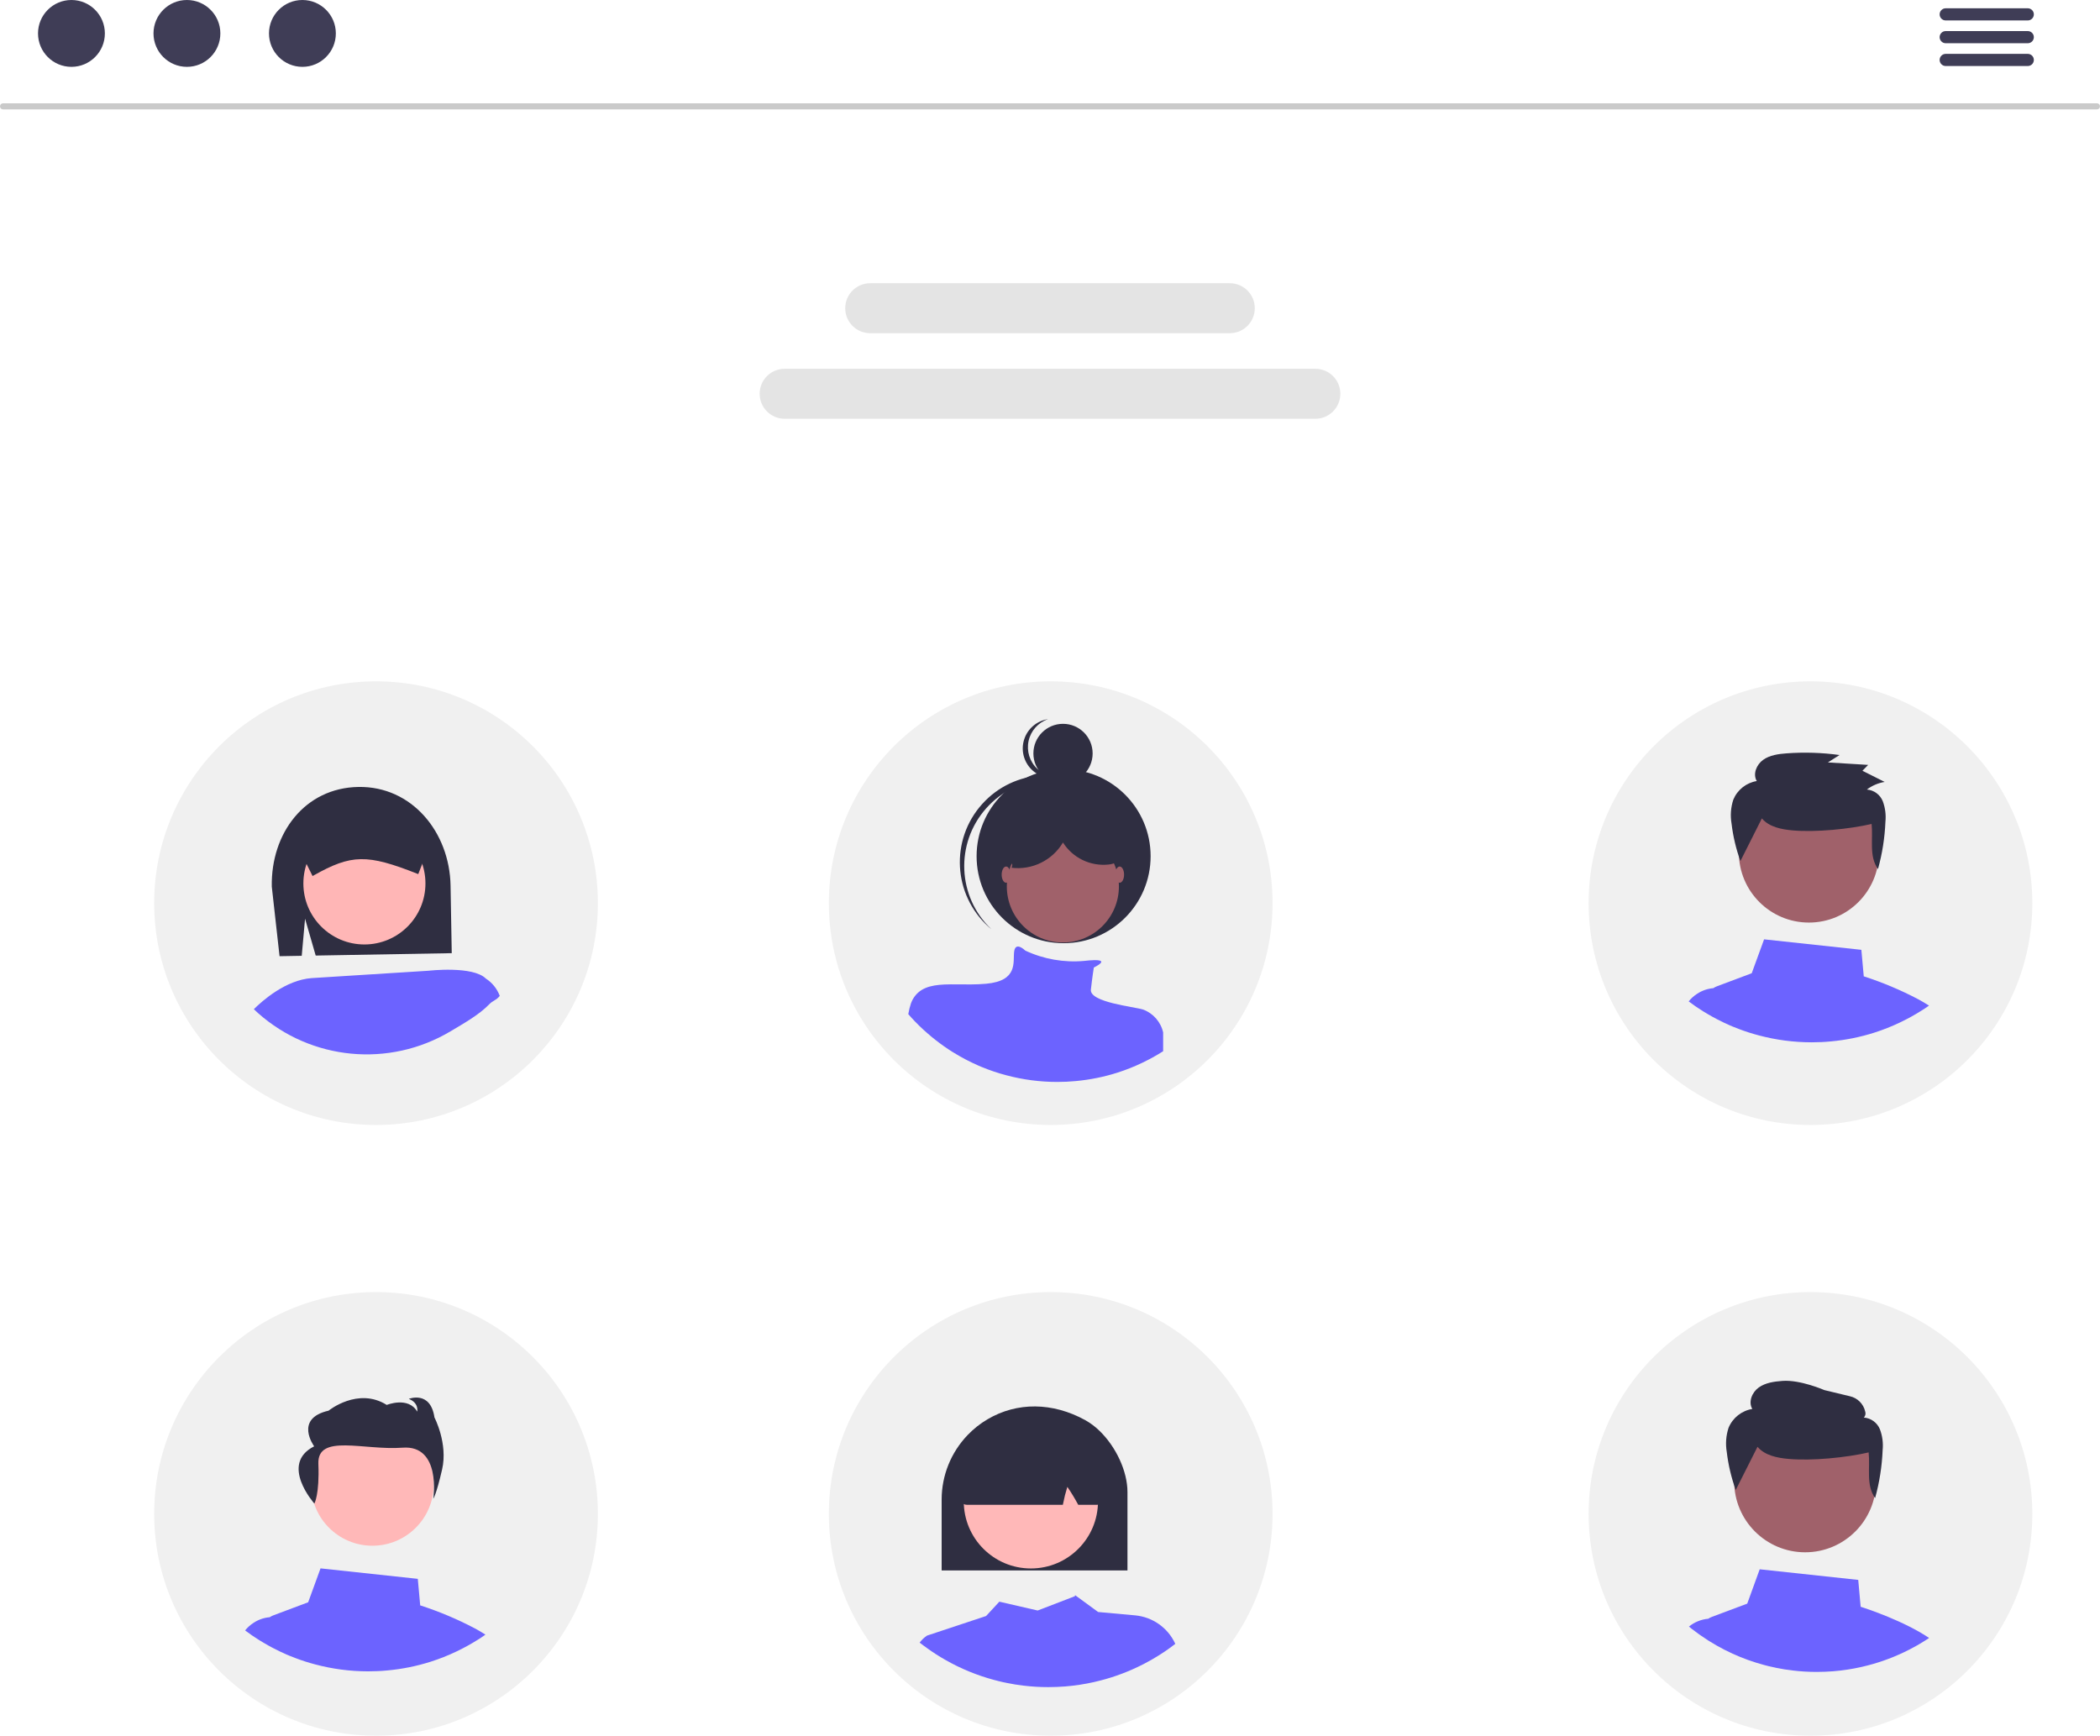
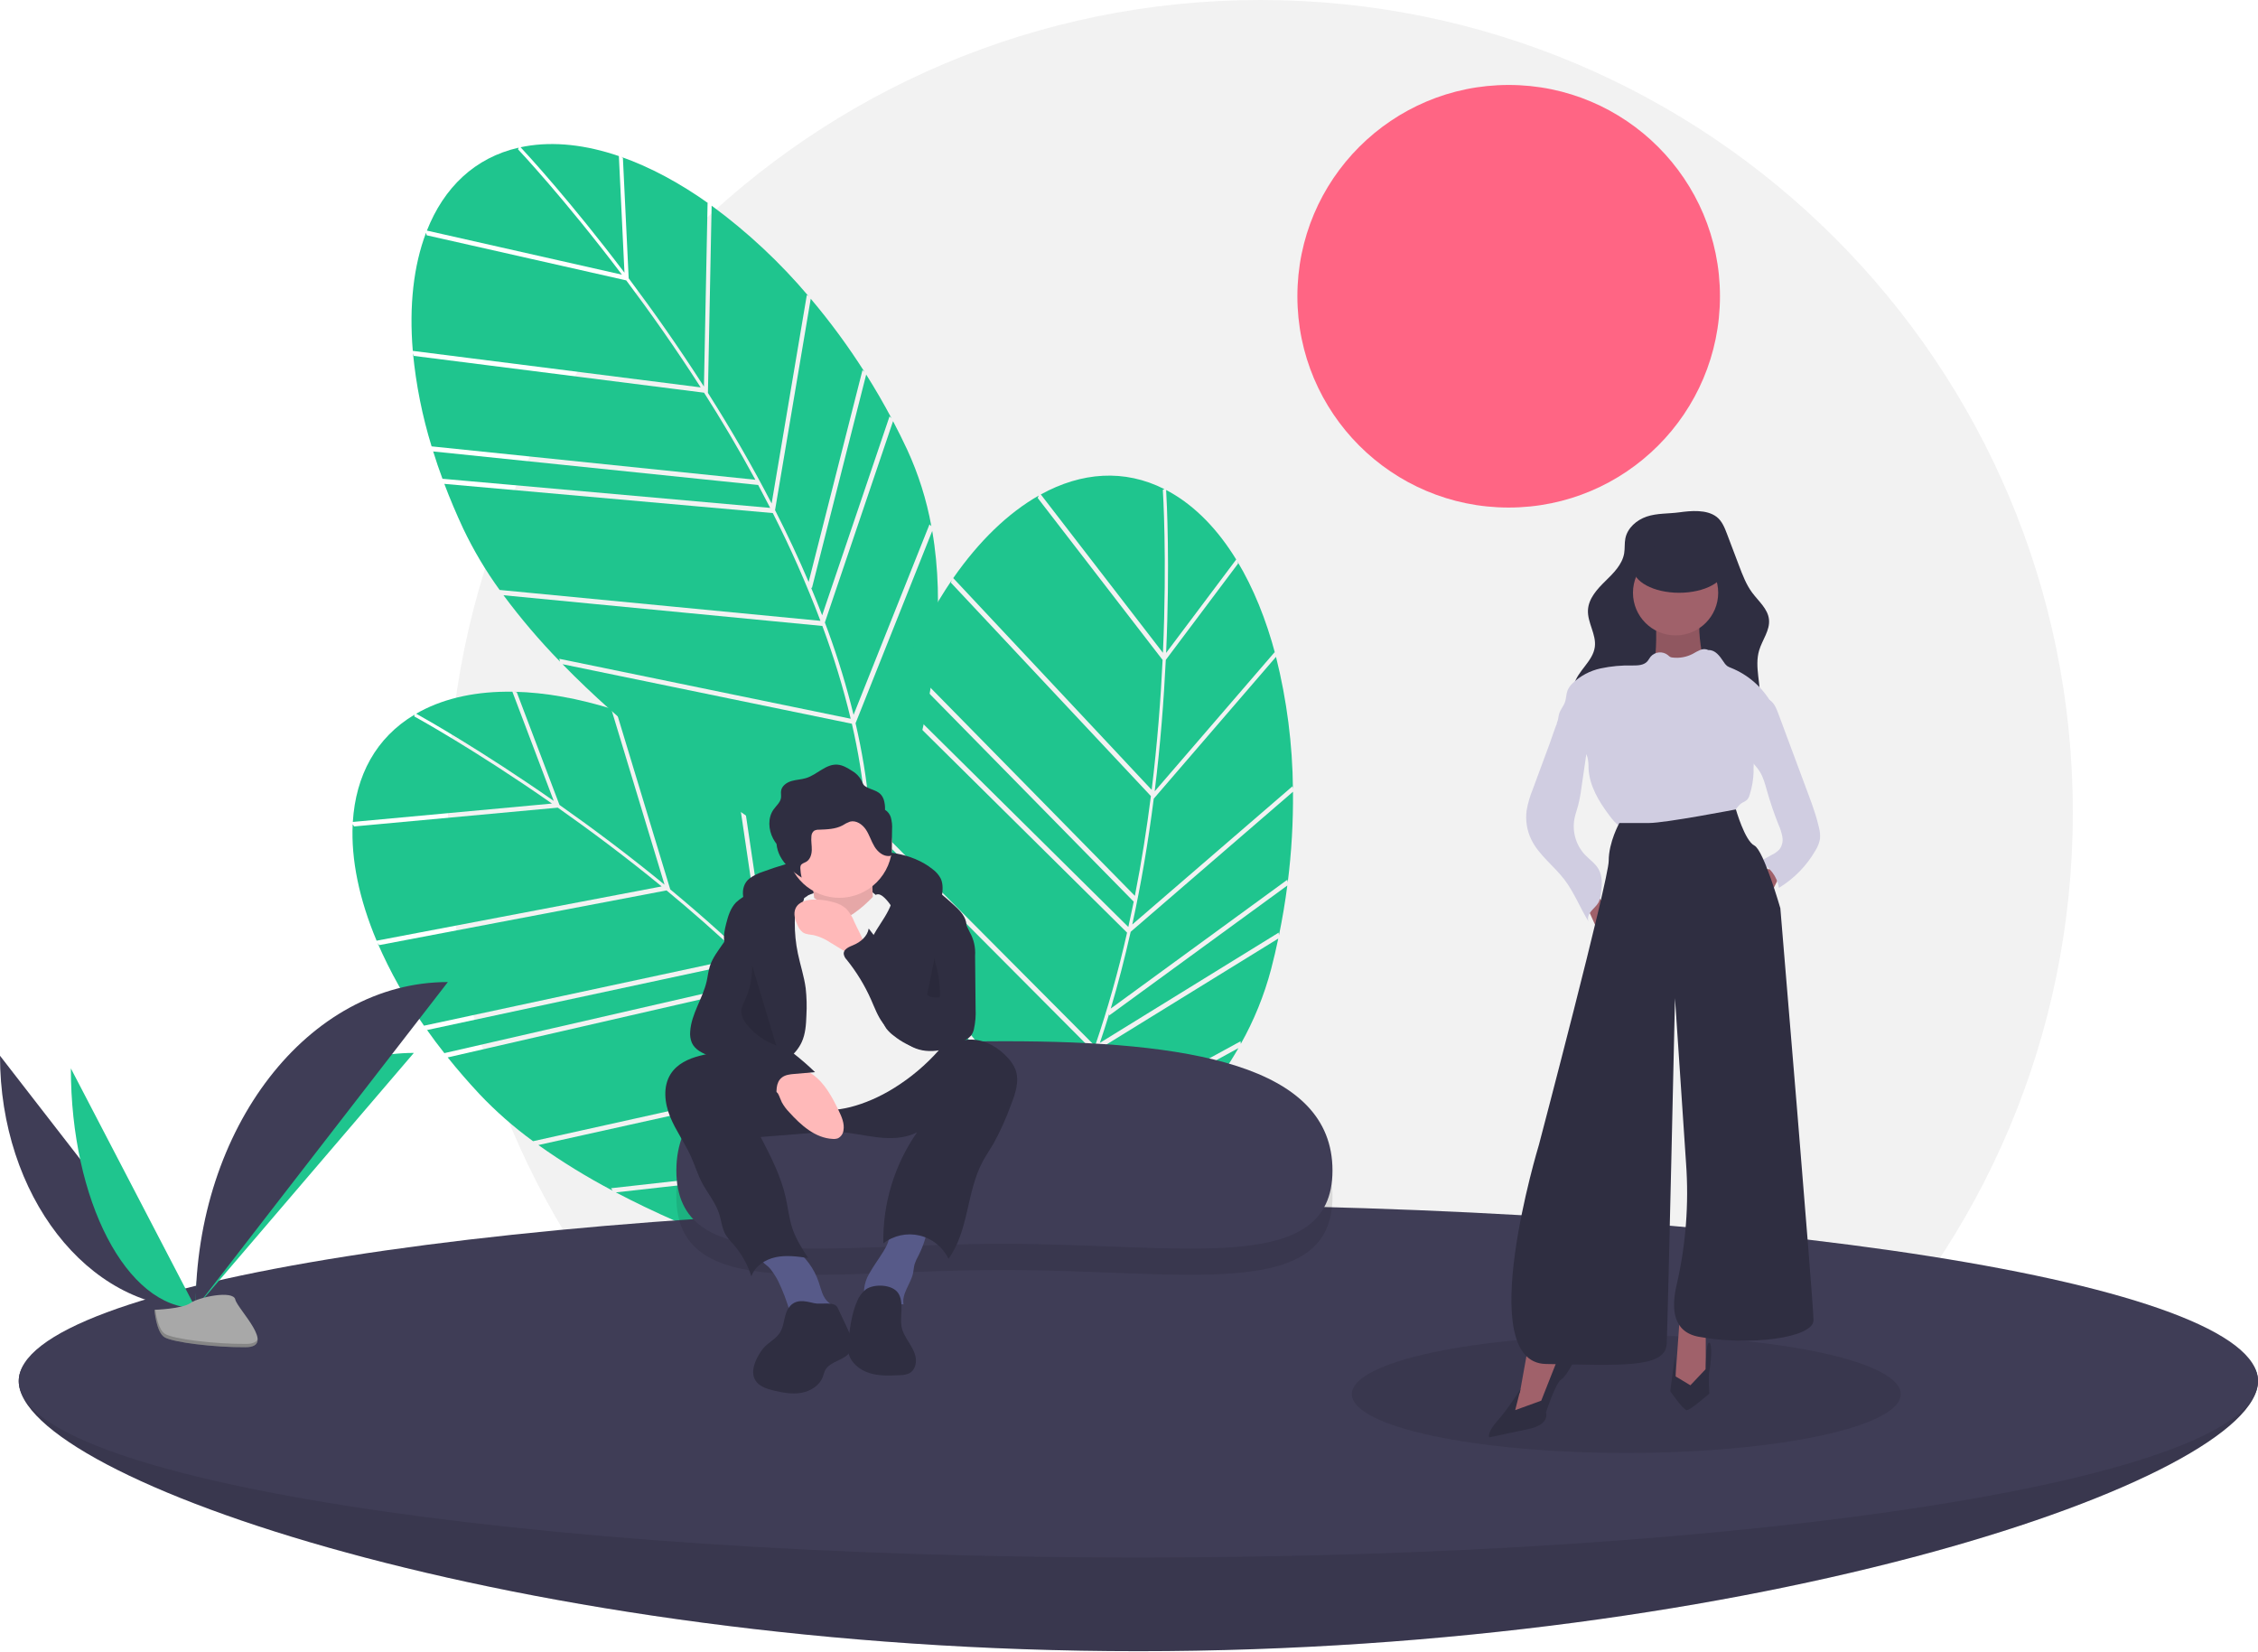
- <svg xmlns="http://www.w3.org/2000/svg" id="f586cbbb-e0d2-42b7-9efb-39623a8fe6cc" data-name="Layer 1" width="691" height="571.228" viewBox="0 0 691 571.228">
-   <path d="M944.5,200.386h-689a1,1,0,0,1,0-2h689a1,1,0,0,1,0,2Z" transform="translate(-254.5 -164.3858)" fill="#cacaca" />
-   <circle cx="23.508" cy="11" r="11" fill="#3f3d56" />
-   <circle cx="61.508" cy="11" r="11" fill="#3f3d56" />
-   <circle cx="99.508" cy="11" r="11" fill="#3f3d56" />
-   <path d="M687.313,302.201H512.687a8.225,8.225,0,0,1,0-16.45H687.313a8.225,8.225,0,1,1,0,16.45Z" transform="translate(-254.5 -164.3858)" fill="#e4e4e4" />
-   <path d="M659.158,274.045H540.842a8.225,8.225,0,0,1,0-16.45H659.158a8.225,8.225,0,0,1,0,16.45Z" transform="translate(-254.5 -164.3858)" fill="#e4e4e4" />
-   <circle cx="123.732" cy="297.228" r="73" fill="#f0f0f0" />
-   <circle cx="595.732" cy="297.228" r="73" fill="#f0f0f0" />
-   <circle cx="345.732" cy="297.228" r="73" fill="#f0f0f0" />
-   <path d="M885.712,493.253a112.493,112.493,0,0,0-17.946-7.552l-.79-8.73-32.006-3.448-4.068,11.158-11.486,4.31a5.605,5.605,0,0,0-1.166.607h-.012a11.342,11.342,0,0,0-5.269,1.821,11.665,11.665,0,0,0-2.816,2.526c1.554,1.178,3.168,2.271,4.832,3.315l.073.036c.474.291.959.583,1.444.862.875.522,1.773,1.02,2.672,1.493l.571.291c1.311.68,2.647,1.323,4.019,1.918.279.121.583.243.862.364.024.012.036.012.06.024.644.267,1.287.522,1.943.765a63.826,63.826,0,0,0,6.581,2.113,67.676,67.676,0,0,0,17.448,2.283c2.15,0,4.274-.097,6.375-.304a67.391,67.391,0,0,0,14.133-2.853c.011,0,.025-.012.036-.012a66.317,66.317,0,0,0,8.488-3.363c.011-.012.036-.012.049-.024.619-.291,1.214-.607,1.821-.911l.292-.146c.486-.255.972-.51,1.458-.777,1.214-.668,2.404-1.372,3.581-2.125.328-.194.644-.401.972-.619.461-.304.922-.619,1.372-.947C888.103,494.601,886.926,493.909,885.712,493.253Z" transform="translate(-254.5 -164.3858)" fill="#6c63ff" />
-   <circle cx="595.217" cy="280.567" r="23.051" fill="#a0616a" />
-   <path d="M834.241,433.725c2.386,2.824,6.424,3.621,10.149,3.947,7.565.663,18.566-.413,25.959-2.12.528,5.114-.911,10.629,2.101,14.836a68.873,68.873,0,0,0,2.447-15.613,14.945,14.945,0,0,0-.865-6.687,6.15,6.15,0,0,0-5.239-3.863,13.131,13.131,0,0,1,5.857-2.504l-7.319-3.678,1.88-1.93-13.251-.811,3.838-2.438a83.222,83.222,0,0,0-17.435-.55c-2.7.199-5.523.579-7.711,2.144s-3.452,4.674-2.094,6.971a10.122,10.122,0,0,0-7.714,6.121,16.34,16.34,0,0,0-.586,7.854,55.676,55.676,0,0,0,2.919,12.35Z" transform="translate(-254.5 -164.3858)" fill="#2f2e41" />
-   <circle id="bfd52db7-3176-431c-b22d-4ccf50ae4673" data-name="Ellipse 188" cx="349.782" cy="247.958" r="9.746" fill="#2f2e41" />
-   <path id="b31e8c25-48a3-409d-90cd-0f3aa66812dd" data-name="Path 969" d="M595.827,417.414a9.747,9.747,0,0,1,3.544-16.359,9.744,9.744,0,1,0,4.518,18.876,9.723,9.723,0,0,1-8.063-2.518Z" transform="translate(-254.5 -164.3858)" fill="#2f2e41" />
-   <circle id="fe71adb6-1e7d-40f2-ae2d-2f206863ade9" data-name="Ellipse 189" cx="349.978" cy="281.777" r="28.631" fill="#2f2e41" />
-   <path id="e07a90a6-c331-41ef-a441-b6d8bd717078" data-name="Path 970" d="M579.008,430.399a28.626,28.626,0,0,1,39.678-3.002c-.233-.223-.467-.447-.709-.663a28.631,28.631,0,0,0-38.208,42.65q.082.073.164.145c.243.216.493.42.741.627a28.626,28.626,0,0,1-1.666-39.757Z" transform="translate(-254.5 -164.3858)" fill="#2f2e41" />
-   <circle id="fefa9ca9-d901-48cd-a772-63aab06ef99d" data-name="Ellipse 190" cx="349.735" cy="291.725" r="18.44" fill="#a0616a" />
-   <path d="M637.232,504.155v6.187c-1.133.724-2.277,1.401-3.444,2.043-.467.257-.934.502-1.4.747l-.28.14c-.584.292-1.156.595-1.751.876-.011.012-.035.012-.047.023a63.744,63.744,0,0,1-8.16,3.234c-.011,0-.023.012-.035.012a64.798,64.798,0,0,1-13.588,2.743c-2.019.199-4.062.292-6.129.292a65.06,65.06,0,0,1-16.774-2.195,63.17,63.17,0,0,1-8.195-2.767c-.023-.012-.035-.012-.059-.023-.268-.117-.56-.233-.829-.35-1.319-.572-2.603-1.191-3.864-1.844l-.548-.28c-1.343-.712-2.662-1.459-3.958-2.265l-.07-.035a63.942,63.942,0,0,1-5.767-4.051c-.946-.724-1.856-1.483-2.743-2.276-.467-.397-.934-.817-1.377-1.226a63.195,63.195,0,0,1-4.845-4.996,23.617,23.617,0,0,1,.887-3.584l.011-.012a5.24,5.24,0,0,1,.245-.584,4.655,4.655,0,0,1,.222-.49c2.09-3.911,5.872-4.88,10.565-5.09,2.65-.117,5.58.012,8.674-.023,1.634-.012,3.327-.07,5.019-.222,10.681-.969,8.744-7.273,9.222-10.67.479-3.292,3.444-.444,3.642-.257l.011.012a37.672,37.672,0,0,0,19.378,3.397c1.144-.14,2.288-.222,3.432-.257,3.012-.035,2.358.829,1.32,1.541a13.055,13.055,0,0,1-1.576.887s-.479,2.918-.969,7.284c-.467,4.179,14.253,5.627,17.137,6.537h.011A10.527,10.527,0,0,1,637.232,504.155Z" transform="translate(-254.5 -164.3858)" fill="#6c63ff" />
-   <ellipse id="eb9de4e7-d719-4e1b-ab1d-c7fc470b1049" data-name="Ellipse 191" cx="331.053" cy="287.844" rx="1.456" ry="2.669" fill="#a0616a" />
-   <ellipse id="a295d86f-11aa-4df2-91d0-9ecb8f1fab78" data-name="Ellipse 192" cx="368.419" cy="287.844" rx="1.456" ry="2.669" fill="#a0616a" />
-   <path d="M354.877,466.726l3.503,12.135,44.766-.79-.392-22.234c-.31-17.599-12.748-32.778-30.347-32.467s-28.789,15.189-28.478,32.787l2.557,22.913,7.299-.129Z" transform="translate(-254.5 -164.3858)" fill="#2f2e41" />
-   <circle cx="119.907" cy="290.74" r="20.085" fill="#ffb6b6" />
-   <path d="M396.395,441.023a7.79,7.79,0,0,0-1.383-4.298c-.092-.13-.185-.251-.278-.371a7.827,7.827,0,0,0-6.276-2.999l-14.436.26-14.427.251a7.817,7.817,0,0,0-7.659,7.938l3.435,6.916,1.977,3.974.325-.186c12.486-7.019,17.593-7.111,34.118-.585l.334.13,1.309-3.351,2.971-7.603Z" transform="translate(-254.5 -164.3858)" fill="#2f2e41" />
-   <path d="M414.387,486.448c-4.308-4.298-18.884-2.59-18.884-2.59L357.032,486.281c-8.532.631-16.219,7.464-19.004,10.231.445.436.901.863,1.365,1.272a53.853,53.853,0,0,0,63.333,6.016c4.122-2.46,9.396-5.41,12.701-8.854,1.309-1.355,2.357-1.328,3.517-2.814A11.589,11.589,0,0,0,414.387,486.448Z" transform="translate(-254.5 -164.3858)" fill="#6c63ff" />
-   <circle cx="123.732" cy="498.228" r="73" fill="#f0f0f0" />
-   <circle cx="595.732" cy="498.228" r="73" fill="#f0f0f0" />
-   <circle cx="345.732" cy="498.228" r="73" fill="#f0f0f0" />
-   <circle cx="122.537" cy="488.518" r="20.181" fill="#ffb8b8" />
-   <path d="M357.944,659.218s1.715-3.011,1.316-13.071,14.92-4.37,27.72-5.33,10.091,16.795,10.091,16.795.923-1.055,2.901-9.624-2.512-17.108-2.512-17.108c-1.322-9.004-8.447-6.118-8.447-6.118,3.431,1.336,2.772,4.192,2.772,4.192-2.905-5.092-10.03-2.207-10.03-2.207-9.503-5.963-19.134,1.89-19.134,1.89-11.48,2.605-4.747,11.735-4.747,11.735C346.328,646.206,357.944,659.218,357.944,659.218Z" transform="translate(-254.5 -164.3858)" fill="#2f2e41" />
-   <path d="M410.712,700.269a112.493,112.493,0,0,0-17.946-7.552l-.79-8.73-32.006-3.448-4.068,11.158-11.486,4.31a5.605,5.605,0,0,0-1.166.607h-.012a11.342,11.342,0,0,0-5.269,1.821,11.665,11.665,0,0,0-2.816,2.526c1.554,1.178,3.168,2.271,4.832,3.315l.073.036c.474.291.959.583,1.444.862.875.522,1.773,1.02,2.672,1.493l.571.291c1.311.68,2.647,1.323,4.019,1.918.279.121.583.243.862.364.024.012.036.012.06.024.644.267,1.287.522,1.943.765a63.824,63.824,0,0,0,6.581,2.113,67.676,67.676,0,0,0,17.448,2.283c2.15,0,4.274-.097,6.375-.304a67.391,67.391,0,0,0,14.133-2.853c.011,0,.025-.012.036-.012A66.317,66.317,0,0,0,404.689,707.894c.011-.012.036-.012.049-.024.619-.291,1.214-.607,1.821-.911l.292-.146c.486-.255.972-.51,1.458-.777,1.214-.668,2.404-1.372,3.581-2.125.328-.194.644-.401.972-.619.461-.304.922-.619,1.372-.947C413.103,701.617,411.926,700.925,410.712,700.269Z" transform="translate(-254.5 -164.3858)" fill="#6c63ff" />
-   <path d="M627.988,696,615.838,694.895l-7.27-5.31a.041.041,0,0,0-.009-.028l-.019.009-.291-.216-.038.338-12.271,4.719-12.608-2.908-4.362,4.719-19.428,6.445a9.87,9.87,0,0,0-2.43,2.298l.001.012c.816.638,1.654,1.268,2.503,1.864a64.474,64.474,0,0,0,5.995,3.846,67.54,67.54,0,0,0,16.004,6.576q.76.211,1.52.394c.882.216,1.773.422,2.664.591q2.702.563,5.469.882a67.051,67.051,0,0,0,8.171.488q2.801,0,5.544-.216a68.346,68.346,0,0,0,9.55-1.454c.113-.028.225-.047.338-.084a67.548,67.548,0,0,0,13.959-4.859c.685-.328,1.37-.666,2.045-1.013q2.491-1.28,4.841-2.758c1.182-.732,2.336-1.51,3.462-2.317.694-.497,1.379-1.004,2.054-1.529l-.073-.155A16.163,16.163,0,0,0,627.988,696Z" transform="translate(-254.5 -164.3858)" fill="#6c63ff" />
-   <path d="M616.382,635.363a22.349,22.349,0,0,0-4.756-3.593c-10.742-5.929-22.477-6.032-32.196-.291a30.304,30.304,0,0,0-6.557,5.206,30.681,30.681,0,0,0-8.528,21.145V681.208H625.491V655.438C625.491,648.534,621.692,640.541,616.382,635.363Z" transform="translate(-254.5 -164.3858)" fill="#2f2e41" />
-   <circle cx="339.21" cy="494.1" r="22.084" fill="#ffb8b8" />
-   <path d="M616.363,638.44a2.73,2.73,0,0,0-1.548-2.205c-13.818-6.454-27.834-6.285-41.634.507H572.929l-.085.347c-2.72,20.957-2.336,21.417-2.167,21.605a2.73,2.73,0,0,0,.967.704,2.648,2.648,0,0,0,1.079.225h31.502l.075-.356a51.455,51.455,0,0,1,1.407-5.554A61.659,61.659,0,0,1,609.168,659.397l.131.225h6.126a2.171,2.171,0,0,0,.347-.028,2.627,2.627,0,0,0,1.642-.854C617.583,658.562,617.977,658.131,616.363,638.44Z" transform="translate(-254.5 -164.3858)" fill="#2f2e41" />
-   <path d="M866.745,693.165l-.796-8.832-32.421-3.493L829.424,692.141l-11.639,4.361a5.687,5.687,0,0,0-1.197.613A11.758,11.758,0,0,0,810.242,699.693c.265.219.53.43.796.64.055.055.119.101.174.146.741.576,1.5,1.143,2.267,1.682.201.146.403.293.613.43a60.831,60.831,0,0,0,5.229,3.319q2.578,1.467,5.294,2.706a65.458,65.458,0,0,0,10.304,3.703q.741.206,1.481.384c.859.21,1.728.411,2.596.576q2.633.549,5.33.859a65.348,65.348,0,0,0,7.963.475q2.729,0,5.404-.21a66.611,66.611,0,0,0,9.307-1.417c.11-.027.22-.046.329-.082a65.832,65.832,0,0,0,13.604-4.736c.667-.32,1.335-.649,1.993-.987q2.428-1.248,4.718-2.688c.549-.338,1.088-.686,1.628-1.051C880.98,697.864,868.939,693.869,866.745,693.165Z" transform="translate(-254.5 -164.3858)" fill="#6c63ff" />
-   <circle id="e8fe815c-89b6-45a1-8f09-a3d9b2d7a5fa" data-name="Ellipse 109" cx="593.973" cy="487.515" r="23.346" fill="#a0616a" />
-   <path id="b463a6a0-335d-4c85-b501-8d2679f87106" data-name="Path 696" d="M832.802,640.527c2.417,2.86,6.506,3.667,10.279,3.995,7.662.672,18.804-.418,26.292-2.146.538,5.18-.922,10.765,2.128,15.026a69.759,69.759,0,0,0,2.478-15.814,15.146,15.146,0,0,0-.876-6.773,6.228,6.228,0,0,0-5.306-3.912,1.947,1.947,0,0,0,.427-2.037,6.622,6.622,0,0,0-5.02-4.974l-8.404-2.026s-7.886-3.459-13.778-3.025c-2.735.201-5.594.586-7.81,2.171s-3.496,4.734-2.12,7.06a10.251,10.251,0,0,0-7.812,6.199,16.549,16.549,0,0,0-.593,7.955,56.385,56.385,0,0,0,2.956,12.508Z" transform="translate(-254.5 -164.3858)" fill="#2f2e41" />
-   <path d="M624.156,442a8.976,8.976,0,0,0-4.392-5.27,25.043,25.043,0,0,0-6.624-2.328,43.582,43.582,0,0,0-12.405-1.698c-4.184.206-8.46,1.65-11.303,4.726s-3.896,7.962-1.826,11.603l-.229.941a17.285,17.285,0,0,0,16.893-8.321,15.78,15.78,0,0,0,14.935,7.257,6.997,6.997,0,0,0,2.667-.767A5.549,5.549,0,0,0,624.156,442Z" transform="translate(-254.5 -164.3858)" fill="#2f2e41" />
-   <path d="M921.732,171.114h-27a2,2,0,0,1,0-4h27a2,2,0,0,1,0,4Z" transform="translate(-254.5 -164.3858)" fill="#3f3d56" />
-   <path d="M921.732,178.614h-27a2,2,0,0,1,0-4h27a2,2,0,0,1,0,4Z" transform="translate(-254.5 -164.3858)" fill="#3f3d56" />
-   <path d="M921.732,186.114h-27a2,2,0,0,1,0-4h27a2,2,0,0,1,0,4Z" transform="translate(-254.5 -164.3858)" fill="#3f3d56" />
+ <svg xmlns="http://www.w3.org/2000/svg" id="abb9925b-5072-4c18-b5df-2f889316df63" data-name="Layer 1" width="1036.608" height="758.001" viewBox="0 0 1036.608 758.001">
+   <circle cx="578.606" cy="373" r="373" fill="#f2f2f2" />
+   <circle cx="692.607" cy="136.001" r="97" fill="#ff6584" />
+   <path d="M367.66,143.483l2.652,55.277c10.991,14.659,22.848,31.434,34.55,49.716l1.671-84.33.922.589c-13.536-9.67-27.296-17.068-40.716-21.764Z" transform="translate(-81.696 -70.99933)" fill="#1fc58e" />
+   <path d="M368.379,196.191l-2.568-53.545c-15.071-5.14-29.695-6.845-43.062-4.461-.695.124-1.379.267-2.061.412C324.084,142.241,343.877,163.76,368.379,196.191Z" transform="translate(-81.696 -70.99933)" fill="#1fc58e" />
+   <path d="M490.072,262.138l.89.849q-5.479-10.305-11.616-20.038l-24.925,98.072-.422-.372q2.703,6.454,5.141,12.819Z" transform="translate(-81.696 -70.99933)" fill="#1fc58e" />
+   <path d="M452.102,206.382l.918.735a258.753,258.753,0,0,0-44.628-41.701l-1.703,85.937q16.335,25.778,29.249,50.782Z" transform="translate(-81.696 -70.99933)" fill="#1fc58e" />
+   <path d="M271.298,233.212a216.052,216.052,0,0,0,8.537,42.701L428.467,291.243c-7.759-14.309-15.769-27.733-23.545-39.967L271.676,234.381Z" transform="translate(-81.696 -70.99933)" fill="#1fc58e" />
+   <path d="M285.242,291.953l-.4-1.166,150.429,13.371q-2.726-5.332-5.513-10.523L280.578,278.248l-.392-1.168Q282.441,284.434,285.242,291.953Z" transform="translate(-81.696 -70.99933)" fill="#1fc58e" />
+   <path d="M477.652,240.904l.905.797a309.002,309.002,0,0,0-24.667-33.563l-16.383,97.048q8.517,16.722,15.428,32.973Z" transform="translate(-81.696 -70.99933)" fill="#1fc58e" />
+   <path d="M474.471,403.018c5.978,25.871,8.244,50.332,6.748,73.113,8.412-17.924,40.403-92.177,28.445-161.379Z" transform="translate(-81.696 -70.99933)" fill="#1fc58e" />
+   <path d="M312.838,344.256A298.924,298.924,0,0,0,338.787,374.717l-.363-1.296L472.235,400.949a371.629,371.629,0,0,0-13.01-42.596Z" transform="translate(-81.696 -70.99933)" fill="#1fc58e" />
+   <path d="M367.224,197.094c-26.518-35.082-47.442-57.255-47.743-57.572l.345-.739c-20.124,4.569-34.332,18.26-42.15,38.077Z" transform="translate(-81.696 -70.99933)" fill="#1fc58e" />
+   <path d="M460.379,356.76c.494,1.32.997,2.642,1.474,3.956a369.221,369.221,0,0,1,11.703,38.435l34.859-87.429.851.854a146.38,146.38,0,0,0-11.129-35.229q-3.084-6.602-6.458-13.006Z" transform="translate(-81.696 -70.99933)" fill="#1fc58e" />
+   <path d="M403.364,248.838c-11.582-18.067-23.305-34.64-34.17-49.126l-91.603-20.699-.311-1.156c-5.719,15.06-7.809,33.56-6.077,54.223Z" transform="translate(-81.696 -70.99933)" fill="#1fc58e" />
+   <path d="M472.777,403.245l-132.832-27.327C395.817,433.273,473.985,477.26,478.974,480.04,481.302,454.77,478.662,428.814,472.777,403.245Z" transform="translate(-81.696 -70.99933)" fill="#1fc58e" />
+   <path d="M458.284,355.998l.03-.087A501.541,501.541,0,0,0,436.478,306.536L285.679,293.132q3.84,10.17,8.681,20.557a179.711,179.711,0,0,0,16.701,28.132Z" transform="translate(-81.696 -70.99933)" fill="#1fc58e" />
+   <path d="M650.107,329.67l-33.214,44.265c-.885,18.3-2.452,38.783-5.1,60.327l55.074-63.884.334,1.042c-4.258-16.081-10.137-30.556-17.478-42.732Z" transform="translate(-81.696 -70.99933)" fill="#1fc58e" />
+   <path d="M617.042,370.724l32.174-42.877c-8.33-13.572-18.505-24.212-30.32-30.902-.615-.348-1.232-.674-1.85-.998C617.338,300.92,618.856,330.118,617.042,370.724Z" transform="translate(-81.696 -70.99933)" fill="#1fc58e" />
+   <path d="M668.707,499.133l.144,1.221q2.353-11.431,3.834-22.842l-81.749,59.637-.088-.555q-2.034,6.694-4.217,13.152Z" transform="translate(-81.696 -70.99933)" fill="#1fc58e" />
+   <path d="M675.025,431.973l.238,1.151a258.753,258.753,0,0,0-7.775-60.582l-56.124,65.101q-3.861,30.273-9.862,57.767Z" transform="translate(-81.696 -70.99933)" fill="#1fc58e" />
+   <path d="M518.659,337.317A216.052,216.052,0,0,0,497.999,375.65L602.696,482.257c3.15-15.969,5.543-31.417,7.358-45.8l-91.848-97.999Z" transform="translate(-81.696 -70.99933)" fill="#1fc58e" />
+   <path d="M491.933,391.453l.436-1.154L599.699,496.544q1.302-5.845,2.466-11.62L497.082,377.923l.443-1.15Q494.571,383.876,491.933,391.453Z" transform="translate(-81.696 -70.99933)" fill="#1fc58e" />
+   <path d="M672.685,474.857l.188,1.191a309.003,309.003,0,0,0,2.409-41.583l-74.516,64.296q-4.106,18.311-9.148,35.236Z" transform="translate(-81.696 -70.99933)" fill="#1fc58e" />
+   <path d="M566.836,597.686c-11.896,23.738-25.753,44.023-41.435,60.615,17.911-8.439,89.91-45.224,124.838-106.15Z" transform="translate(-81.696 -70.99933)" fill="#1fc58e" />
+   <path d="M479.827,449.337a298.924,298.924,0,0,0,.558,40.011l.547-1.23L566.434,594.667a371.629,371.629,0,0,0,17.148-41.105Z" transform="translate(-81.696 -70.99933)" fill="#1fc58e" />
+   <path d="M615.577,370.683c1.951-43.933-.022-74.357-.051-74.793l.737-.349c-18.413-9.316-38.088-7.834-56.749,2.443Z" transform="translate(-81.696 -70.99933)" fill="#1fc58e" />
+   <path d="M585.486,553.071c-.461,1.332-.918,2.671-1.388,3.987a369.22,369.22,0,0,1-15.501,37.066l82.612-45.103.111,1.201a146.38,146.38,0,0,0,13.898-34.231q1.836-7.052,3.322-14.136Z" transform="translate(-81.696 -70.99933)" fill="#1fc58e" />
+   <path d="M610.409,433.586c2.603-21.302,4.145-41.543,5.016-59.631l-57.349-74.368.498-1.088c-14.01,7.951-27.42,20.867-39.265,37.886Z" transform="translate(-81.696 -70.99933)" fill="#1fc58e" />
+   <path d="M565.387,596.781l-84.876-105.769c6.45,79.81,38.599,163.545,40.668,168.868C539.089,641.903,553.611,620.228,565.387,596.781Z" transform="translate(-81.696 -70.99933)" fill="#1fc58e" />
+   <path d="M584.359,551.148l.079-.048a501.541,501.541,0,0,0,14.674-51.955L491.518,392.639q-3.528,10.282-6.426,21.369a179.711,179.711,0,0,0-5.081,32.319Z" transform="translate(-81.696 -70.99933)" fill="#1fc58e" />
+   <path d="M318.935,388.767l19.608,51.75c14.984,10.544,31.445,22.832,48.225,36.602L362.29,396.403l1.059.275c-15.862-5.012-31.235-7.795-45.45-8.113Z" transform="translate(-81.696 -70.99933)" fill="#1fc58e" />
+   <path d="M335.911,438.672l-18.993-50.129c-15.922-.23-30.357,2.669-42.332,9.067-.623.333-1.229.68-1.833,1.029C277.109,401.055,302.584,415.403,335.911,438.672Z" transform="translate(-81.696 -70.99933)" fill="#1fc58e" />
+   <path d="M472.028,463.775l1.108.532q-8.396-8.107-17.241-15.467l6.61,100.974-.516-.223q4.565,5.302,8.852,10.602Z" transform="translate(-81.696 -70.99933)" fill="#1fc58e" />
+   <path d="M418.684,422.486l1.1.415a258.753,258.753,0,0,0-55.332-25.864l24.943,82.255q23.503,19.467,43.514,39.254Z" transform="translate(-81.696 -70.99933)" fill="#1fc58e" />
+   <path d="M255.027,503.888a216.052,216.052,0,0,0,21.318,37.971L422.436,510.497c-11.802-11.209-23.569-21.5-34.746-30.733L255.748,504.882Z" transform="translate(-81.696 -70.99933)" fill="#1fc58e" />
+   <path d="M286.445,555.442l-.741-.986,147.195-33.781q-4.24-4.229-8.495-8.303L277.773,543.85l-.734-.99Q281.457,549.157,286.445,555.442Z" transform="translate(-81.696 -70.99933)" fill="#1fc58e" />
+   <path d="M453.653,447.42l1.107.479a309.003,309.003,0,0,0-33.833-24.295l14.417,97.359q13.269,13.27,24.865,26.59Z" transform="translate(-81.696 -70.99933)" fill="#1fc58e" />
+   <path d="M500.737,602.578c13.682,22.756,23.397,45.319,29.017,67.447,2.46-19.646,9.933-100.152-22.83-162.269Z" transform="translate(-81.696 -70.99933)" fill="#1fc58e" />
+   <path d="M328.856,596.654a298.924,298.924,0,0,0,34.094,20.948l-.746-1.121L497.971,601.301a371.627,371.627,0,0,0-25.539-36.489Z" transform="translate(-81.696 -70.99933)" fill="#1fc58e" />
+   <path d="M335.091,439.888c-36.063-25.167-62.816-39.787-63.201-39.996l.099-.809c-17.726,10.565-27.007,27.978-28.316,49.241Z" transform="translate(-81.696 -70.99933)" fill="#1fc58e" />
+   <path d="M473.037,562.942c.878,1.102,1.765,2.205,2.624,3.307A369.22,369.22,0,0,1,498.671,599.184l6.128-93.923,1.074.549a146.38,146.38,0,0,0-21.473-30.064q-4.974-5.326-10.161-10.373Z" transform="translate(-81.696 -70.99933)" fill="#1fc58e" />
+   <path d="M385.456,477.927c-16.599-13.602-32.871-25.74-47.681-36.159l-93.515,8.629-.653-1.004c-.784,16.09,2.946,34.331,10.98,53.447Z" transform="translate(-81.696 -70.99933)" fill="#1fc58e" />
+   <path d="M499.196,603.318,364.423,618.387c70.864,37.276,158.8,54.947,164.405,56.049C523.23,649.685,512.696,625.815,499.196,603.318Z" transform="translate(-81.696 -70.99933)" fill="#1fc58e" />
+   <path d="M470.809,562.864l.001-.092a501.541,501.541,0,0,0-36.028-40.207L287.225,556.428q6.796,8.484,14.61,16.867a179.711,179.711,0,0,0,24.578,21.593Z" transform="translate(-81.696 -70.99933)" fill="#1fc58e" />
+   <path d="M1118.304,705.001c0,44.735-230.126,124-514,124s-514-79.265-514-124,230.126-38,514-38S1118.304,660.266,1118.304,705.001Z" transform="translate(-81.696 -70.99933)" fill="#3f3d56" />
+   <path d="M1118.304,705.001c0,44.735-230.126,124-514,124s-514-79.265-514-124,230.126-38,514-38S1118.304,660.266,1118.304,705.001Z" transform="translate(-81.696 -70.99933)" opacity="0.1" />
+   <ellipse cx="522.608" cy="634.001" rx="514" ry="81" fill="#3f3d56" />
+   <path d="M693.417,620.338c0,48.737-67.934,33.663-151.113,33.663s-150.104,15.075-150.104-33.663,67.925-59.337,151.104-59.337S693.417,571.601,693.417,620.338Z" transform="translate(-81.696 -70.99933)" opacity="0.1" />
+   <path d="M693.417,608.338c0,48.737-67.934,33.663-151.113,33.663s-150.104,15.075-150.104-33.663,67.925-59.337,151.104-59.337S693.417,559.601,693.417,608.338Z" transform="translate(-81.696 -70.99933)" fill="#3f3d56" />
+   <path d="M425.834,474.232a21.87,21.87,0,0,1,5.987-3.002,152.655,152.655,0,0,1,42.182-9.182c12.543-.889,26.137.167,35.933,8.05a12.355,12.355,0,0,1,3.645,4.247c1.232,2.66.859,5.751.46,8.655a9.78,9.78,0,0,1-.839,3.258c-1.318,2.51-4.564,3.389-7.383,3.088s-5.464-1.494-8.245-2.047a36.856,36.856,0,0,0-5.208-.53l-17.44-.944c-10.845-.587-21.832-1.164-32.47,1.024a32.343,32.343,0,0,0-9.381,3.233c-2.43,1.364-4.066,3.322-6.32.802C422.794,486.457,420.602,478.321,425.834,474.232Z" transform="translate(-81.696 -70.99933)" fill="#2f2e41" />
+   <path d="M452.859,481.944s23.457-10.515,32.355,1.618S480.36,490.842,480.36,490.842l-15.368,4.853-16.986-3.235Z" transform="translate(-81.696 -70.99933)" fill="#f2f2f2" />
+   <path d="M454.072,474.26s3.235,15.368.809,19.413,13.751,9.706,13.751,9.706l15.368-6.471s-4.044-25.075,0-29.928Z" transform="translate(-81.696 -70.99933)" fill="#ffb9b9" />
+   <path d="M454.072,474.26s3.235,15.368.809,19.413,13.751,9.706,13.751,9.706l15.368-6.471s-4.044-25.075,0-29.928Z" transform="translate(-81.696 -70.99933)" opacity="0.1" />
+   <path d="M438.915,659.055a88.474,88.474,0,0,1,5.345,14.008,1.14,1.14,0,0,0,1.416.942l14.387-.016c1.776-.002,4.158-.572,4.139-2.348-.013-1.247-1.288-2.025-2.237-2.835-2.634-2.247-3.319-5.953-4.41-9.239a31.343,31.343,0,0,0-11.662-15.664,6.826,6.826,0,0,0-2.493-1.232,6.951,6.951,0,0,0-2.733.148c-2.526.51-11.957,2.253-10.175,5.927.767,1.582,3.61,3.228,4.802,4.706A33.797,33.797,0,0,1,438.915,659.055Z" transform="translate(-81.696 -70.99933)" fill="#575a89" />
+   <path d="M488.946,642.368a32.69,32.69,0,0,1-1.691,3.109c-2.084,3.438-4.544,6.644-6.485,10.165a16.778,16.778,0,0,0-2.364,7.074,7.857,7.857,0,0,0,2.746,6.685c2.089,1.585,4.952,1.658,7.548,1.289s5.176-1.113,7.791-.917c-.881-4.988,3.325-9.378,4.377-14.333.296-1.392.339-2.835.736-4.201a20.591,20.591,0,0,1,1.628-3.601,46.556,46.556,0,0,0,4.394-12.959c.099-.547-12.789-.637-13.998-.375C489.854,635.119,490.406,639.24,488.946,642.368Z" transform="translate(-81.696 -70.99933)" fill="#575a89" />
+   <path d="M389.609,564.002c-3.679,5.758-2.832,13.388-.247,19.713s6.697,11.917,9.512,18.143c1.795,3.969,3.053,8.178,5.074,12.037,2.502,4.779,6.156,8.991,7.835,14.117,1.07,3.268,1.316,6.849,3.05,9.818a30.092,30.092,0,0,0,3.572,4.432,40.956,40.956,0,0,1,8.234,14.708c1.585-4.721,6.33-7.816,11.204-8.837s9.924-.327,14.855.369c-2.751-4.261-5.528-8.576-7.167-13.376-1.586-4.642-2.054-9.58-3.122-14.367-2.19-9.817-6.87-18.872-11.502-27.801l23.81-1.889a92.829,92.829,0,0,1,11.698-.434c6.146.29,12.166,1.796,18.279,2.493s12.58.514,18.028-2.345a86.39,86.39,0,0,0-15.5,51.019,19.753,19.753,0,0,1,29.902,7.057c9.331-12.751,8.222-30.503,15.616-44.467,1.52-2.871,3.384-5.546,5.025-8.35a123.089,123.089,0,0,0,7.939-17.544c2.068-5.29,4.152-11.176,2.168-16.498a17.226,17.226,0,0,0-3.535-5.436c-4.266-4.703-10.204-8.183-16.552-8.327-9.745-.222-17.796,7.001-26.344,11.685a60.623,60.623,0,0,1-33.269,6.899c-11.742-.831-22.957-4.675-34.144-8.06a162.454,162.454,0,0,0-17.04-4.396c-4.798-.9-9.367.097-14.094,1.324C397.745,557.025,392.571,559.366,389.609,564.002Z" transform="translate(-81.696 -70.99933)" fill="#2f2e41" />
+   <path d="M491.28,458.892a24.286,24.286,0,0,1-24.266,24.266,23.681,23.681,0,0,1-4.311-.388,24.265,24.265,0,1,1,28.577-23.878Z" transform="translate(-81.696 -70.99933)" fill="#ffb9b9" />
+   <path d="M452.859,481.944s4.449,2.022,6.066,3.64,6.471,10.515,14.56,4.853,8.898-8.898,11.324-8.898,5.662,4.853,5.662,4.853l22.244,66.731a93.16,93.16,0,0,1-20.626,17.391c-12.942,8.089-28.31,12.133-35.59,8.898s-21.03-5.662-23.457-12.133-6.471-25.884-6.471-25.884l11.324-49.341Z" transform="translate(-81.696 -70.99933)" fill="#f2f2f2" />
+   <path d="M449.735,549.434c1.763-3.809,2.02-8.121,2.169-12.315a74.654,74.654,0,0,0-.329-12.458c-.717-5.411-2.479-10.623-3.591-15.967a67.5,67.5,0,0,1-1.415-14.25c.016-2.184.174-4.484,1.365-6.315.83-1.278,2.129-2.267,2.648-3.7,1.017-2.809-1.496-5.751-4.251-6.908A16.726,16.726,0,0,0,435.86,477.101a49.818,49.818,0,0,0-9.849,4.029,22.549,22.549,0,0,0-6.435,4.16c-2.511,2.598-3.615,6.217-4.506,9.718-.714,2.802-1.348,5.725-.805,8.565.882,4.613,4.642,8.082,6.646,12.329,2.328,4.931,2.171,10.678,1.245,16.052s-2.569,10.628-3.076,16.058.271,11.266,3.673,15.528c1.386,1.737,5.147,5.853,7.684,5.387,1.994-.366,4.884-4.755,6.49-6.146C441.566,558.764,447.071,555.189,449.735,549.434Z" transform="translate(-81.696 -70.99933)" fill="#2f2e41" />
+   <path d="M492.114,479.307c.071,4.511-1.918,8.799-4.256,12.658s-5.086,7.508-6.809,11.677a26.764,26.764,0,0,0-1.249,16.466,53.12,53.12,0,0,0,1.784,5.51l4.432,12.156a21.099,21.099,0,0,0,2.57,5.396,17.424,17.424,0,0,0,3.493,3.36,32.597,32.597,0,0,0,11.396,5.945,19.272,19.272,0,0,0,12.672-.723,183.365,183.365,0,0,1,7.871-48.598c.886-2.912,1.854-5.977,1.171-8.942-.766-3.322-3.434-5.816-5.97-8.093-7.757-6.966-16.287-14.282-26.67-15.221C486.539,470.352,492.063,476.045,492.114,479.307Z" transform="translate(-81.696 -70.99933)" fill="#2f2e41" />
+   <path d="M439.033,573.349c.615,1.204.998,2.516,1.606,3.723a20.803,20.803,0,0,0,3.3,4.438c5.408,5.997,12.019,11.971,20.086,12.333a5.508,5.508,0,0,0,2.368-.298,4.694,4.694,0,0,0,2.52-3.602c.572-3.132-.811-6.258-2.195-9.126-3.001-6.215-6.377-12.587-11.995-16.596a22.506,22.506,0,0,0-19.417-2.921c-2.926.901-7.779,2.476-3.904,5.146C434.341,568.471,437.329,570.013,439.033,573.349Z" transform="translate(-81.696 -70.99933)" fill="#ffb9b9" />
+   <path d="M473.906,494.224a18.078,18.078,0,0,0-3.796-6.121,14.083,14.083,0,0,0-5.798-2.938,31.71,31.71,0,0,0-8.506-1.219c-3.426-.021-7.398.898-8.852,3.999-1.155,2.463-.26,5.379.903,7.838a7.685,7.685,0,0,0,2.398,3.239c1.477.998,3.388.966,5.139,1.301a23.703,23.703,0,0,1,7.595,3.442l6,3.627,10.306,6.229c-.272-.164-.175-7.231-.492-8.39C477.783,501.502,475.488,497.758,473.906,494.224Z" transform="translate(-81.696 -70.99933)" fill="#ffb9b9" />
+   <path d="M443.885,671.231c-2.411,3.277-1.928,7.961-4.064,11.424-1.852,3.002-5.341,4.575-7.657,7.235a19.396,19.396,0,0,0-1.969,2.832c-2.148,3.599-3.895,8.211-1.779,11.829,1.702,2.91,5.28,4.048,8.561,4.823,4.147.98,8.456,1.764,12.651,1.015s8.295-3.318,9.791-7.308a28.229,28.229,0,0,1,1.047-2.954c2.274-4.476,9.406-4.525,11.733-8.974,1.629-3.113.132-6.877-1.365-10.056L466.265,671.388c-1.517-3.222-7.665-1.369-10.87-2.141C451.214,668.24,446.893,667.13,443.885,671.231Z" transform="translate(-81.696 -70.99933)" fill="#2f2e41" />
+   <path d="M479.236,662.89a12.996,12.996,0,0,0-4.135,5.665c-2.262,5.218-3.039,10.939-3.793,16.576a20.075,20.075,0,0,0-.131,6.799c.975,4.604,5.146,7.994,9.637,9.402s9.306,1.191,14.007.96a10.028,10.028,0,0,0,4.403-.894c2.362-1.302,3.285-4.364,2.88-7.031s-1.862-5.04-3.288-7.329-2.884-4.661-3.293-7.327c-.687-4.485,1.252-11.069-1.504-15.126C491.257,660.517,482.921,660.307,479.236,662.89Z" transform="translate(-81.696 -70.99933)" fill="#2f2e41" />
+   <path d="M490.669,446.246a6.159,6.159,0,0,0-2.671-3.487,14.136,14.136,0,0,0-.564-4.602c-1.47-4.344-4.951-4.095-8.235-6.016-1.425-.833-1.337-1.57-2.079-2.939a10.907,10.907,0,0,0-4.203-4.288c-2.107-1.343-4.332-2.725-6.825-2.895-5.239-.357-9.256,4.571-14.263,6.152-2.207.697-4.579.726-6.797,1.385s-4.432,2.232-4.763,4.523c-.153,1.058.117,2.143-.038,3.2-.308,2.101-2.151,3.573-3.386,5.302-2.729,3.822-2.417,9.222-.234,13.38a18.807,18.807,0,0,0,1.574,2.463,15.15,15.15,0,0,0,1.662,5.626c2.183,4.159,5.938,7.266,9.861,9.848a23.276,23.276,0,0,1-.582-4.199,2.897,2.897,0,0,1,.179-1.391c.437-.913,1.591-1.156,2.472-1.656,1.823-1.036,2.538-3.329,2.591-5.425s-.392-4.196-.172-6.282a3.432,3.432,0,0,1,1.175-2.525,4.059,4.059,0,0,1,2.215-.528c3.736-.152,7.639-.221,10.934-1.988a16.203,16.203,0,0,1,3.403-1.722c2.8-.73,5.662,1.232,7.276,3.635s2.418,5.261,3.907,7.742,4.061,4.694,6.94,4.4a1.152,1.152,0,0,0,.86-.382,1.289,1.289,0,0,0,.158-.732l.161-11.005A16.633,16.633,0,0,0,490.669,446.246Z" transform="translate(-81.696 -70.99933)" fill="#2f2e41" />
+   <path d="M413.875,503.809c-2.315,3.416-4.985,6.7-6.257,10.625-.748,2.307-.98,4.746-1.522,7.11-1.804,7.874-7.015,14.868-7.539,22.93a10.902,10.902,0,0,0,.766,5.265c1.495,3.252,5.072,4.965,8.485,6.043s7.077,1.855,9.801,4.176a30.036,30.036,0,0,1,3.714,4.306,35.976,35.976,0,0,0,17.184,11.757c-.534-3.681-.785-8.117,2.157-10.392,1.593-1.231,3.721-1.451,5.726-1.624l9.477-.819a121.786,121.786,0,0,0-20.775-16.184c-2.621-1.619-5.473-3.327-6.67-6.165a14.891,14.891,0,0,1-.756-5.688,140.155,140.155,0,0,0-1.785-21.041c-.78-4.832-1.813-9.62-2.995-14.37-.332-1.333-2.292-7.314-4.705-5.915-.568.33-1.1,4.124-1.432,4.911A29.785,29.785,0,0,1,413.875,503.809Z" transform="translate(-81.696 -70.99933)" fill="#2f2e41" />
+   <path d="M523.032,490.901l3.87,8.049a19.341,19.341,0,0,1,2.44,10.884l.23,24.145a35.162,35.162,0,0,1-.794,9.615,7.7,7.7,0,0,1-1.335,2.871,8.973,8.973,0,0,1-2.289,1.844c-7.325,4.577-16.823,7.178-24.562,3.343a33.99,33.99,0,0,1-5.036-3.287c-3.084-2.284-6.214-4.613-8.522-7.68-2.415-3.21-3.799-7.053-5.423-10.726a82.43,82.43,0,0,0-11.206-18.379,4.846,4.846,0,0,1-1.388-2.751c-.048-2.116,2.463-3.158,4.421-3.963,3.345-1.376,6.499-4.03,7.059-7.603,7.113,9.327,14.961,19.182,26.185,22.59a1.158,1.158,0,0,0,1.781-.99c.637-2.666.862-5.411,1.328-8.111a46.202,46.202,0,0,1,4.874-14.057C515.995,494.232,520.3,485.22,523.032,490.901Z" transform="translate(-81.696 -70.99933)" fill="#2f2e41" />
+   <path d="M426.99,514.178a37.123,37.123,0,0,1-3.547,16.543,13.67,13.67,0,0,0-1.389,3.644c-.425,2.719,1.123,5.352,2.892,7.461a30.678,30.678,0,0,0,13.117,9.125" transform="translate(-81.696 -70.99933)" opacity="0.1" />
+   <path d="M511.033,509.362c-.57,1.534-.052,3.229.387,4.805a48.418,48.418,0,0,1,1.765,14.049.511.511,0,0,1-.598.613c-1.867.114-4.004.126-5.271-1.25" transform="translate(-81.696 -70.99933)" opacity="0.1" />
+   <ellipse cx="746.608" cy="640.001" rx="126" ry="27" opacity="0.1" />
+   <polygon points="809.608 399.001 800.608 408.001 809.608 417.001 818.608 399.001 809.608 399.001" fill="#a0616a" />
+   <path d="M893.33,391.96c2.526,1.034,3.727,3.859,4.679,6.417l11.675,31.371,2.272,6.106c1.114,2.995,2.23,5.991,3.172,9.044q.894,2.897,1.579,5.853a15.392,15.392,0,0,1,.538,5.189,14.421,14.421,0,0,1-2.063,5.406,48.394,48.394,0,0,1-16.816,17.247,15.697,15.697,0,0,0-9.126-11.936l6.037-3.32a10.916,10.916,0,0,0,3.383-2.478,7.431,7.431,0,0,0,1.292-5.663,24.341,24.341,0,0,0-1.792-5.682,155.063,155.063,0,0,1-5.265-15.454c-.877-3.1-1.682-6.285-3.42-8.998-1.576-2.461-3.859-4.428-5.292-6.976-2.183-3.882-2.127-8.662-1.163-13.01.814-3.671,2.179-7.204,3.327-10.778C887.249,391.492,890.626,390.853,893.33,391.96Z" transform="translate(-81.696 -70.99933)" fill="#d0cde1" />
+   <path d="M837.668,308.144c-4.642,1.568-8.848,5.235-9.799,10.041-.441,2.228-.17,4.544-.541,6.785-.86,5.197-4.939,9.166-8.702,12.852s-7.648,7.97-7.923,13.231c-.301,5.76,3.877,11.157,3.154,16.88-.84,6.649-7.862,10.957-9.598,17.43-1.159,4.322.261,8.978,2.598,12.794,4.453,7.272,12.065,12.209,20.171,14.856s16.739,3.203,25.266,3.293c10.382.109,21.655-.783,29.456-7.635a23.598,23.598,0,0,0,7.834-15.362c.741-7.937-2.572-16.139-.287-23.776,1.438-4.807,5.045-9.196,4.506-14.184-.526-4.877-4.786-8.334-7.708-12.274-2.728-3.679-4.384-8.023-6.007-12.306l-5.552-14.655c-1.091-2.881-2.29-5.911-4.722-7.801-4.553-3.54-11.875-2.844-17.199-2.114C847.677,306.874,842.418,306.54,837.668,308.144Z" transform="translate(-81.696 -70.99933)" fill="#2f2e41" />
+   <path d="M841.963,356.439s.543,16.302-1.087,17.933,6.521,12.499,6.521,12.499l14.672-.543,7.608-5.978-6.521-8.695s-2.717-14.129-.543-17.389S841.963,356.439,841.963,356.439Z" transform="translate(-81.696 -70.99933)" fill="#a0616a" />
+   <path d="M841.963,356.439s.543,16.302-1.087,17.933,6.521,12.499,6.521,12.499l14.672-.543,7.608-5.978-6.521-8.695s-2.717-14.129-.543-17.389S841.963,356.439,841.963,356.439Z" transform="translate(-81.696 -70.99933)" opacity="0.1" />
+   <polygon points="726.303 411.24 735.541 431.89 742.606 423.195 728.477 404.719 726.303 411.24" fill="#a0616a" />
+   <polygon points="701.578 618.009 697.774 639.203 691.253 648.441 695.057 650.614 701.578 649.527 709.186 646.81 712.446 634.312 718.424 618.009 701.578 618.009" fill="#a0616a" />
+   <polygon points="771.135 604.967 768.961 635.399 774.395 639.746 783.09 632.138 783.09 609.858 771.135 604.967" fill="#a0616a" />
+   <circle cx="769.233" cy="272.126" r="19.563" fill="#a0616a" />
+   <path d="M866.025,369.438a4.528,4.528,0,0,0-3.769-.072,30.592,30.592,0,0,0-3.45,1.798,15.979,15.979,0,0,1-9.287,1.689,3.195,3.195,0,0,1-1.085-.279,5.222,5.222,0,0,1-.995-.803,5.757,5.757,0,0,0-7.971.687c-.575.716-.968,1.571-1.595,2.241-1.624,1.737-4.304,1.807-6.681,1.803a61.953,61.953,0,0,0-14.679,1.345,26.885,26.885,0,0,0-12.89,6.83,9.817,9.817,0,0,0-2.29,3.265c-.656,1.691-.569,3.59-1.159,5.305-.656,1.91-2.11,3.477-2.699,5.409-.443,1.455-.381,3.075-1.123,4.403,3.176,2.749,5.866,6.414,9.042,9.163,2.103,1.82,4.304,3.789,5.094,6.455a21.13,21.13,0,0,1,.47,5.006c.393,8.038,4.752,15.33,9.627,21.733a24.508,24.508,0,0,0,4.751,5.048,20.621,20.621,0,0,0,8.202,3.293c5.552,1.136,11.266,1.13,16.932,1.073,5.856-.058,11.815-.182,17.381-2.002a15.454,15.454,0,0,0,7.346-4.562c2.29-2.812,3.183-6.88,6.307-8.722a11.462,11.462,0,0,0,2.136-1.276,5.542,5.542,0,0,0,1.309-2.443,37.84,37.84,0,0,0,1.789-10.547,30.687,30.687,0,0,1,.435-6.421,21.835,21.835,0,0,1,2.34-5.314l6.473-11.74c.526-.954.39-2.358.437-3.447a8.499,8.499,0,0,0-1.392-4.408,37.604,37.604,0,0,0-18.705-16.373,7.708,7.708,0,0,1-1.767-.866,7.27,7.27,0,0,1-1.617-1.93C871.225,372.192,869.127,369.276,866.025,369.438Z" transform="translate(-81.696 -70.99933)" fill="#d0cde1" />
+   <path d="M785.349,433.374a46.581,46.581,0,0,0-2.796,9.641,23.422,23.422,0,0,0,2.117,13.364c3.488,7.181,10.356,12.051,15.203,18.394,4.504,5.893,7.186,12.957,11.085,19.267-.68-1.606.146-3.465,1.259-4.808s2.536-2.457,3.352-3.998a11.658,11.658,0,0,0,1.033-3.783c.582-3.912.896-8.163-1.098-11.579-1.501-2.571-4.095-4.279-6.148-6.435a19.181,19.181,0,0,1-4.856-16.603c.395-2.034,1.122-3.986,1.667-5.985a68.465,68.465,0,0,0,1.527-8.16l2.447-16.808c.651-4.47,1.201-9.418-1.33-13.159a5.513,5.513,0,0,0-1.986-1.879,7.136,7.136,0,0,0-2.114-.595c-2.663-.435-6.271-1.602-7.571,1.252-1.569,3.444-2.662,7.199-3.976,10.75Z" transform="translate(-81.696 -70.99933)" fill="#d0cde1" />
+   <path d="M878.614,442.57s-32.304,6.249-39.912,6.249H825.117s-4.891,8.695-4.891,17.389-32.061,130.419-32.061,130.419-30.431,99.988,3.26,100.532,54.885,2.174,55.428-9.238,3.804-158.677,3.804-158.677l5.072,75.723a187.987,187.987,0,0,1-4.319,55.905c-2.433,10.267-2.055,21.524,10.115,23.788,23.367,4.347,52.711.543,52.711-7.608s-15.216-189.108-15.216-189.108-7.608-26.627-11.955-28.801S878.614,442.57,878.614,442.57Z" transform="translate(-81.696 -70.99933)" fill="#2f2e41" />
+   <path d="M777.296,718.353l11.955-4.347,8.151-20.65,8.695-1.087s-4.891,10.325-7.608,11.955-7.064,15.216-7.064,15.216,2.174,5.434-8.151,7.608-17.933,3.804-17.933,3.804-1.087-2.174,3.804-7.608,10.601-14.583,10.601-14.583Z" transform="translate(-81.696 -70.99933)" fill="#2f2e41" />
+   <path d="M850.657,693.356l-2.174,16.302s5.978,8.695,7.608,8.695,10.325-7.608,10.325-7.608-.543-8.151,0-10.325,1.63-12.499,0-13.042-1.63,12.111-1.63,12.111l-7.064,7.452-6.811-4.084Z" transform="translate(-81.696 -70.99933)" fill="#2f2e41" />
+   <ellipse cx="770.863" cy="260.714" rx="21.193" ry="11.412" fill="#2f2e41" />
+   <path d="M81.696,555.659c0,64.016,40.16,115.817,89.791,115.817" transform="translate(-81.696 -70.99933)" fill="#3f3d56" />
+   <path d="M171.487,671.477c0-64.735,44.817-117.118,100.201-117.118" transform="translate(-81.696 -70.99933)" fill="#1fc58e" />
+   <path d="M114.229,561.463c0,60.809,25.61,110.014,57.258,110.014" transform="translate(-81.696 -70.99933)" fill="#1fc58e" />
+   <path d="M171.487,671.477c0-82.717,51.801-149.651,115.817-149.651" transform="translate(-81.696 -70.99933)" fill="#3f3d56" />
+   <path d="M152.597,672.293s12.734-.392,16.571-3.125,19.588-5.996,20.54-1.613,19.137,21.798,4.76,21.914-33.404-2.239-37.235-4.573S152.597,672.293,152.597,672.293Z" transform="translate(-81.696 -70.99933)" fill="#a8a8a8" />
+   <path d="M194.725,687.943c-14.376.116-33.404-2.239-37.235-4.573-2.917-1.777-4.079-8.153-4.468-11.094-.269.012-.425.017-.425.017s.807,10.27,4.637,12.603,22.858,4.689,37.235,4.572c4.15-.033,5.583-1.51,5.505-3.697C199.397,687.093,197.814,687.918,194.725,687.943Z" transform="translate(-81.696 -70.99933)" opacity="0.2" />
</svg>
